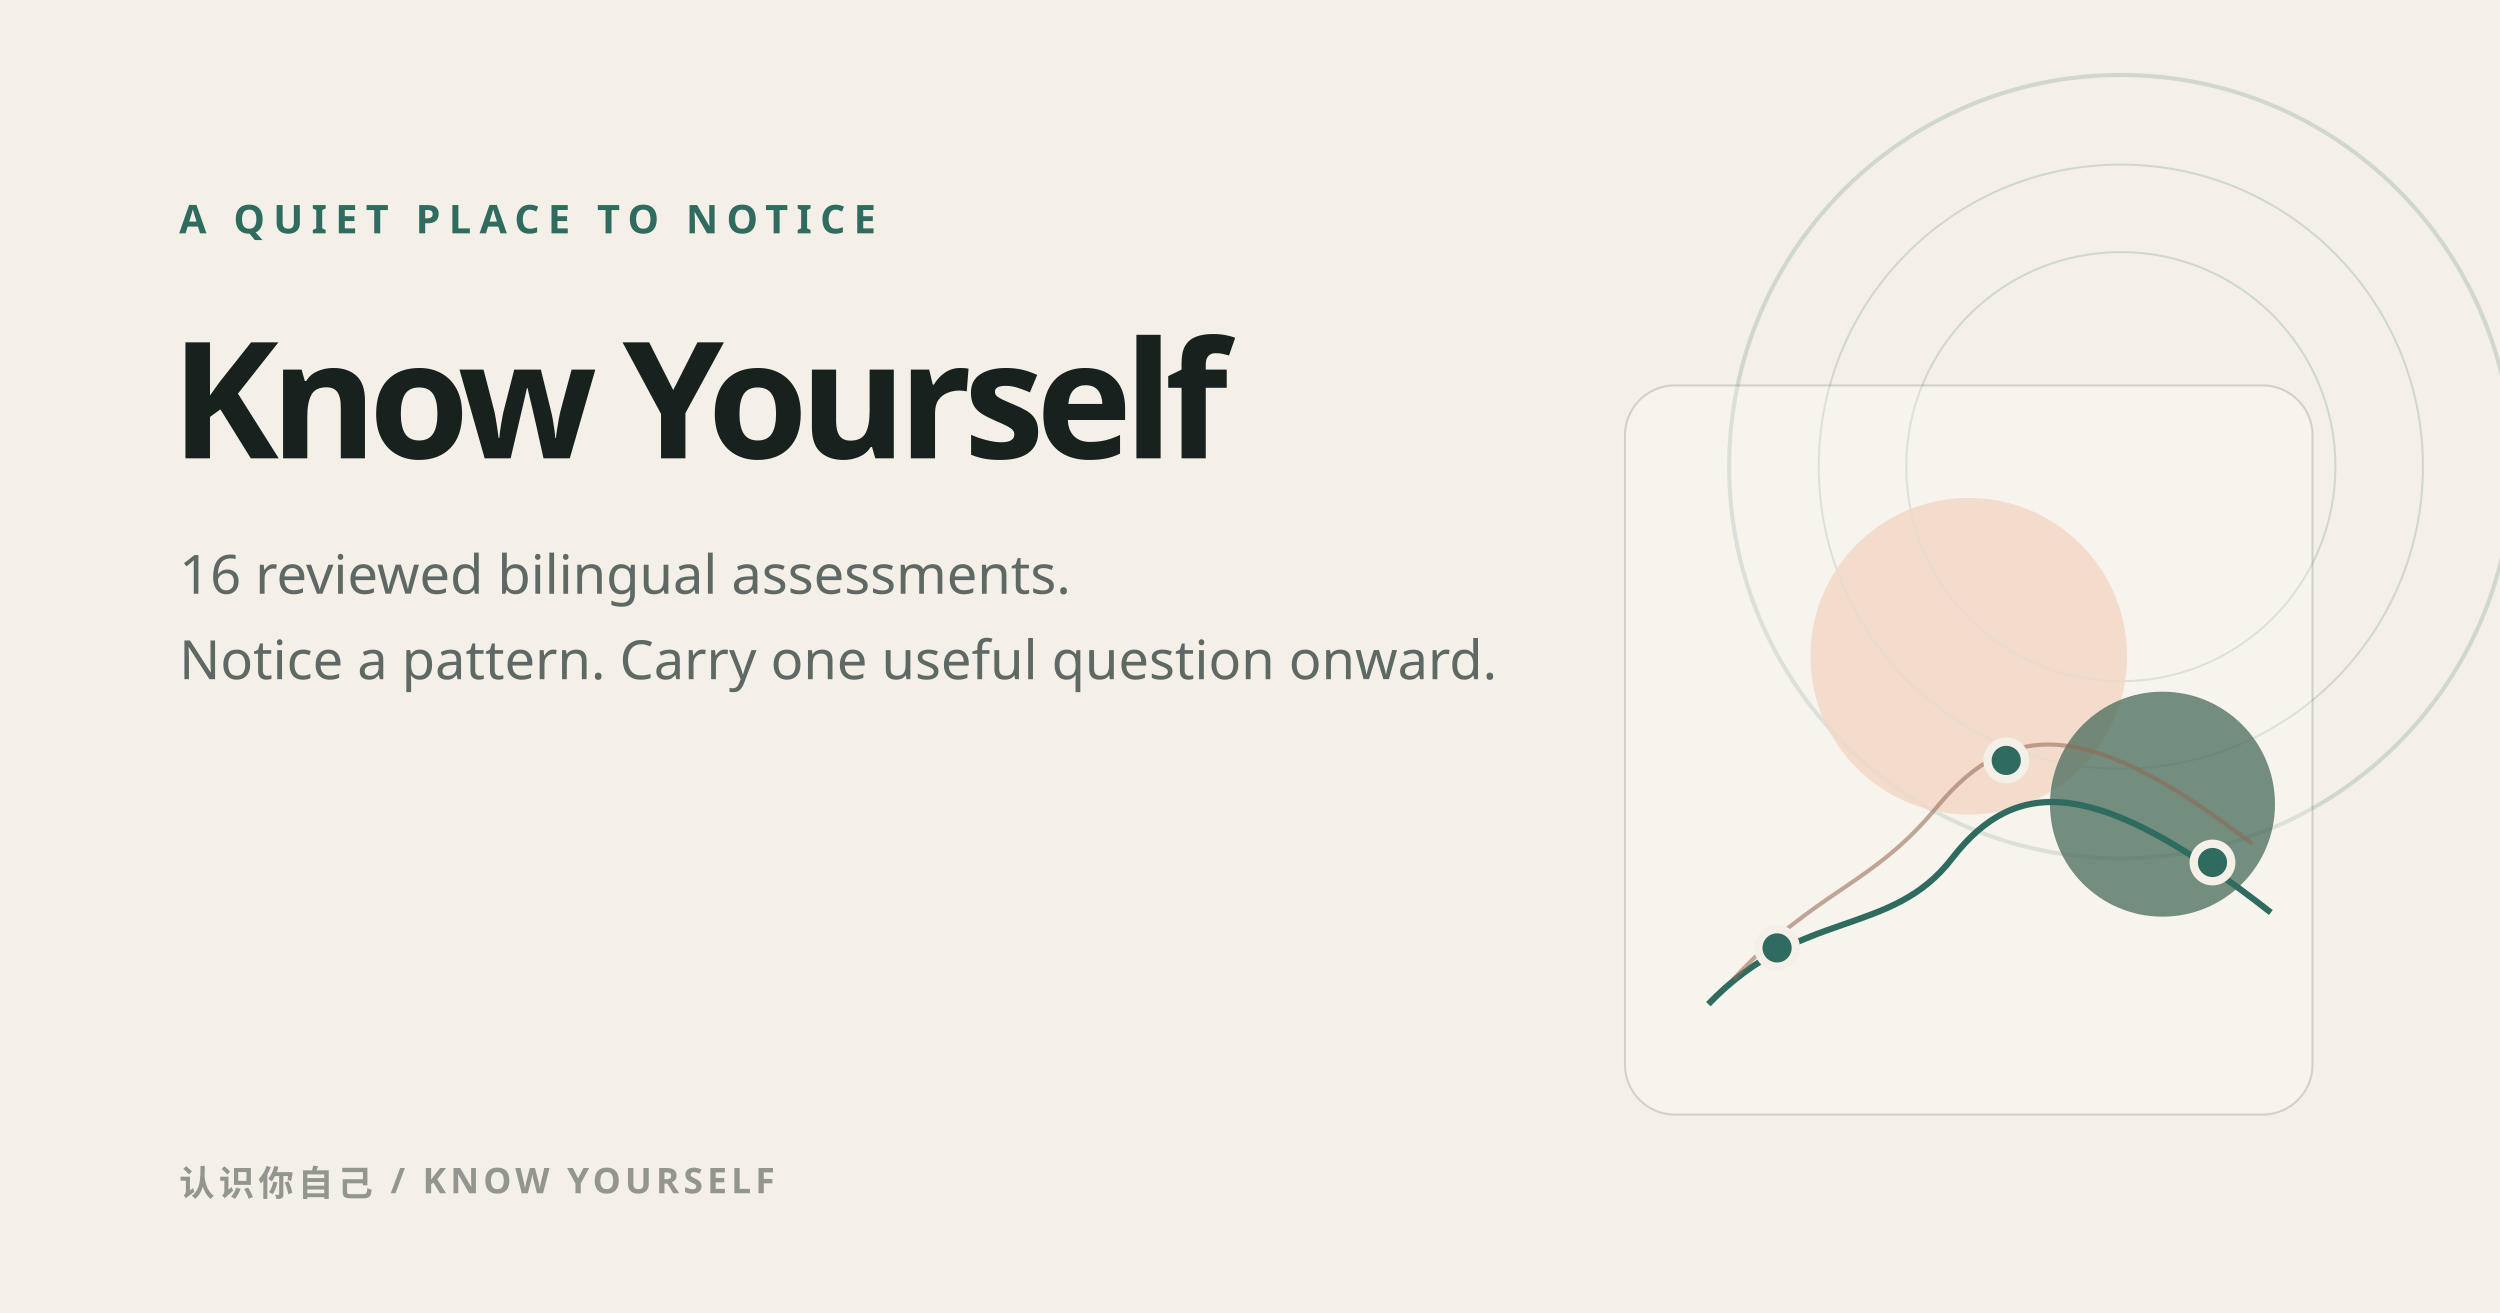
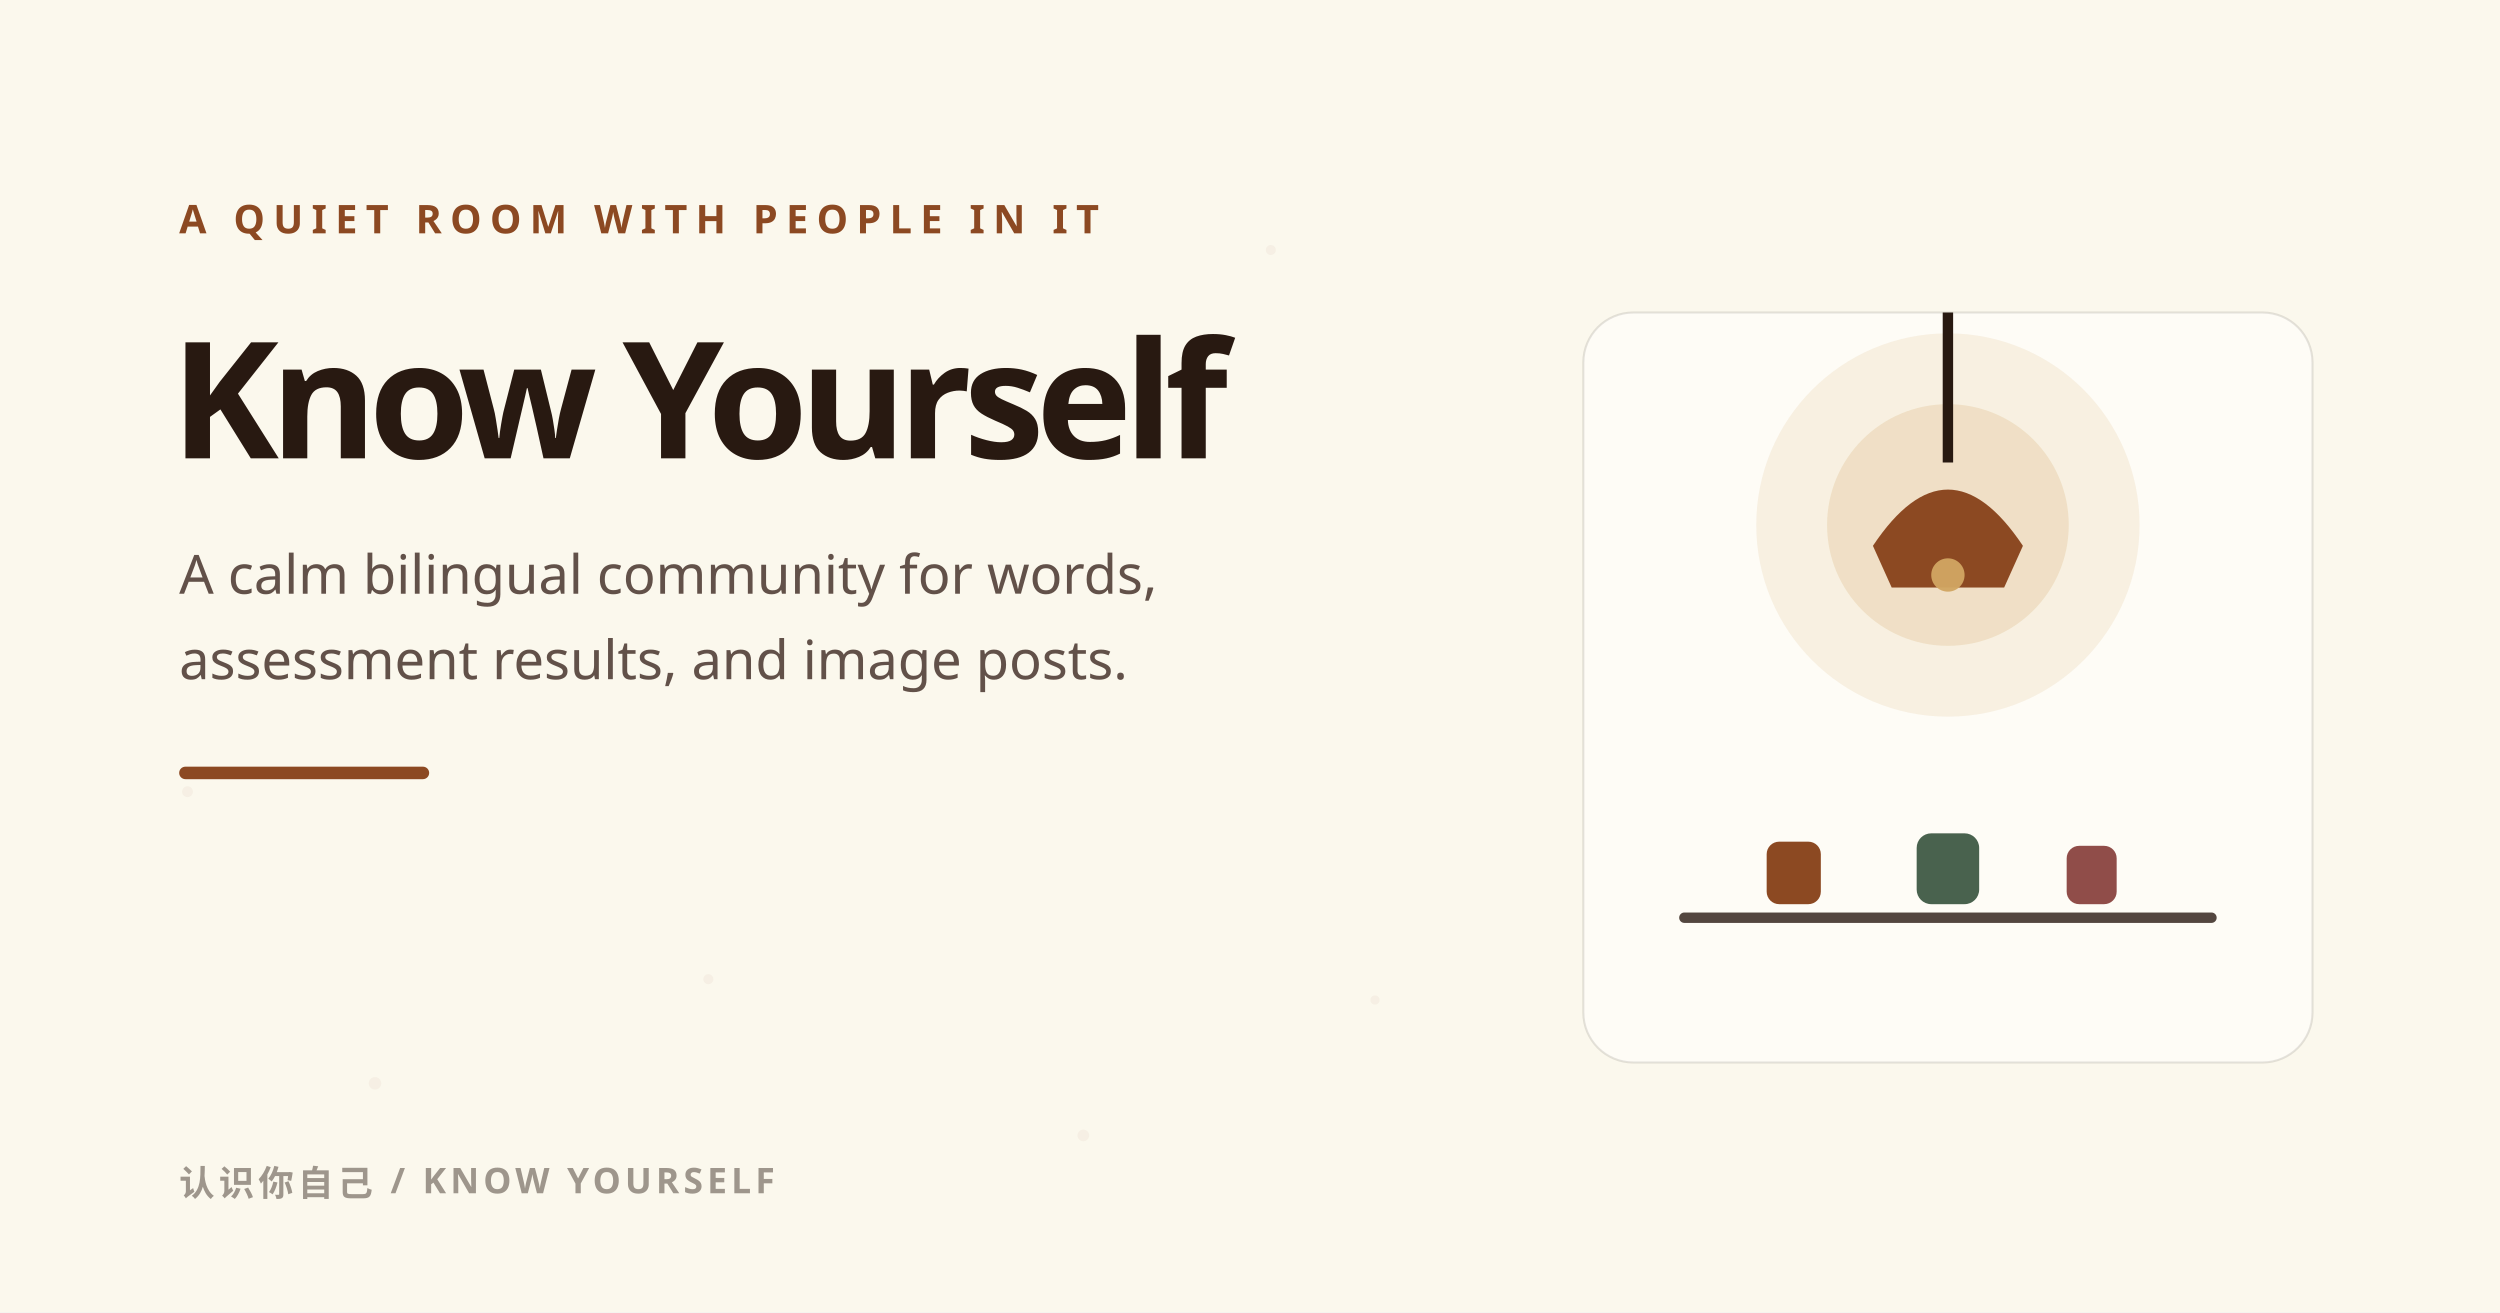
<svg xmlns="http://www.w3.org/2000/svg" width="1200" height="630" viewBox="0 0 1200 630" role="img" aria-labelledby="title desc">
-   <rect width="1200" height="630" fill="#f4f0e7" />
-   <g fill="none" stroke="#2f6b5f" opacity=".18">
-     <circle cx="1018" cy="224" r="188" stroke-width="2" />
-     <circle cx="1018" cy="224" r="145" />
-     <circle cx="1018" cy="224" r="103" />
+   <rect width="1200" height="630" fill="#fbf8ed" />
+   <g fill="#8c4922" opacity=".05">
+     <circle cx="180" cy="520" r="3" />
+     <circle cx="340" cy="470" r="2.4" />
+     <circle cx="520" cy="545" r="2.8" />
+     <circle cx="660" cy="480" r="2.2" />
+     <circle cx="90" cy="380" r="2.6" />
+     <circle cx="610" cy="120" r="2.4" />
  </g>
-   <text x="86" y="112" fill="#2f6b5f" font-family="Segoe UI, Microsoft YaHei, sans-serif" font-size="19" font-weight="700" letter-spacing="4">A QUIET PLACE TO NOTICE</text>
-   <text x="82" y="220" fill="#17221f" font-family="Segoe UI, Microsoft YaHei, sans-serif" font-size="78" font-weight="700" letter-spacing="-4">Know Yourself</text>
-   <text x="86" y="285" fill="#5e6965" font-family="Segoe UI, Microsoft YaHei, sans-serif" font-size="26">16 reviewed bilingual assessments.</text>
-   <text x="86" y="326" fill="#5e6965" font-family="Segoe UI, Microsoft YaHei, sans-serif" font-size="26">Notice a pattern. Carry one useful question onward.</text>
-   <rect x="780" y="185" width="330" height="350" rx="24" fill="#ffffff" fill-opacity=".24" stroke="#17221f" stroke-opacity=".16" />
-   <circle cx="945" cy="315" r="76" fill="#f2d7c5" fill-opacity=".82" />
-   <circle cx="1038" cy="386" r="54" fill="#4f705f" fill-opacity=".78" />
-   <path d="M820 482C864 436 908 450 937 412C968 372 1007 373 1090 438" fill="none" stroke="#2f6b5f" stroke-width="3" />
-   <path d="M832 470C872 427 899 425 930 387C966 344 1004 346 1081 405" fill="none" stroke="#936451" stroke-opacity=".55" stroke-width="2" />
-   <g fill="#2f6b5f" stroke="#f4f0e7" stroke-width="4">
-     <circle cx="853" cy="455" r="9" />
-     <circle cx="963" cy="365" r="9" />
-     <circle cx="1062" cy="414" r="9" />
+   <g>
+     <rect x="760" y="150" width="350" height="360" rx="24" fill="#fefcf6" stroke="#281911" stroke-opacity=".12" />
+     <circle cx="935" cy="252" r="92" fill="#d1a662" opacity=".14" />
+     <circle cx="935" cy="252" r="58" fill="#d1a662" opacity=".22" />
+     <line x1="935" y1="150" x2="935" y2="222" stroke="#281911" stroke-width="5" />
+     <path d="M899 262 Q935 208 971 262 L962 282 H908 Z" fill="#8c4922" />
+     <circle cx="935" cy="276" r="8" fill="#d1a662" opacity=".95" />
+     <rect x="806" y="438" width="258" height="5" rx="2.5" fill="#281911" opacity=".8" />
+     <rect x="848" y="404" width="26" height="30" rx="6" fill="#8c4922" />
+     <rect x="920" y="400" width="30" height="34" rx="7" fill="#49624e" />
+     <rect x="992" y="406" width="24" height="28" rx="6" fill="#904d49" />
  </g>
-   <text x="86" y="574" fill="#17221f" fill-opacity=".44" font-family="Segoe UI, Microsoft YaHei, sans-serif" font-size="17" font-weight="700" letter-spacing="2">认识你自己 / KNOW YOURSELF</text>
+   <text x="86" y="112" fill="#8c4922" font-family="Segoe UI, Microsoft YaHei, sans-serif" font-size="19" font-weight="700" letter-spacing="4">A QUIET ROOM WITH PEOPLE IN IT</text>
+   <text x="82" y="220" fill="#281911" font-family="Segoe UI, Microsoft YaHei, sans-serif" font-size="78" font-weight="700" letter-spacing="-4">Know Yourself</text>
+   <text x="86" y="285" fill="#625149" font-family="Segoe UI, Microsoft YaHei, sans-serif" font-size="26">A calm bilingual community for words,</text>
+   <text x="86" y="326" fill="#625149" font-family="Segoe UI, Microsoft YaHei, sans-serif" font-size="26">assessment results, and image posts.</text>
+   <rect x="86" y="368" width="120" height="6" rx="3" fill="#8c4922" />
+   <text x="86" y="574" fill="#281911" fill-opacity=".44" font-family="Segoe UI, Microsoft YaHei, sans-serif" font-size="17" font-weight="700" letter-spacing="2">认识你自己 / KNOW YOURSELF</text>
</svg>
